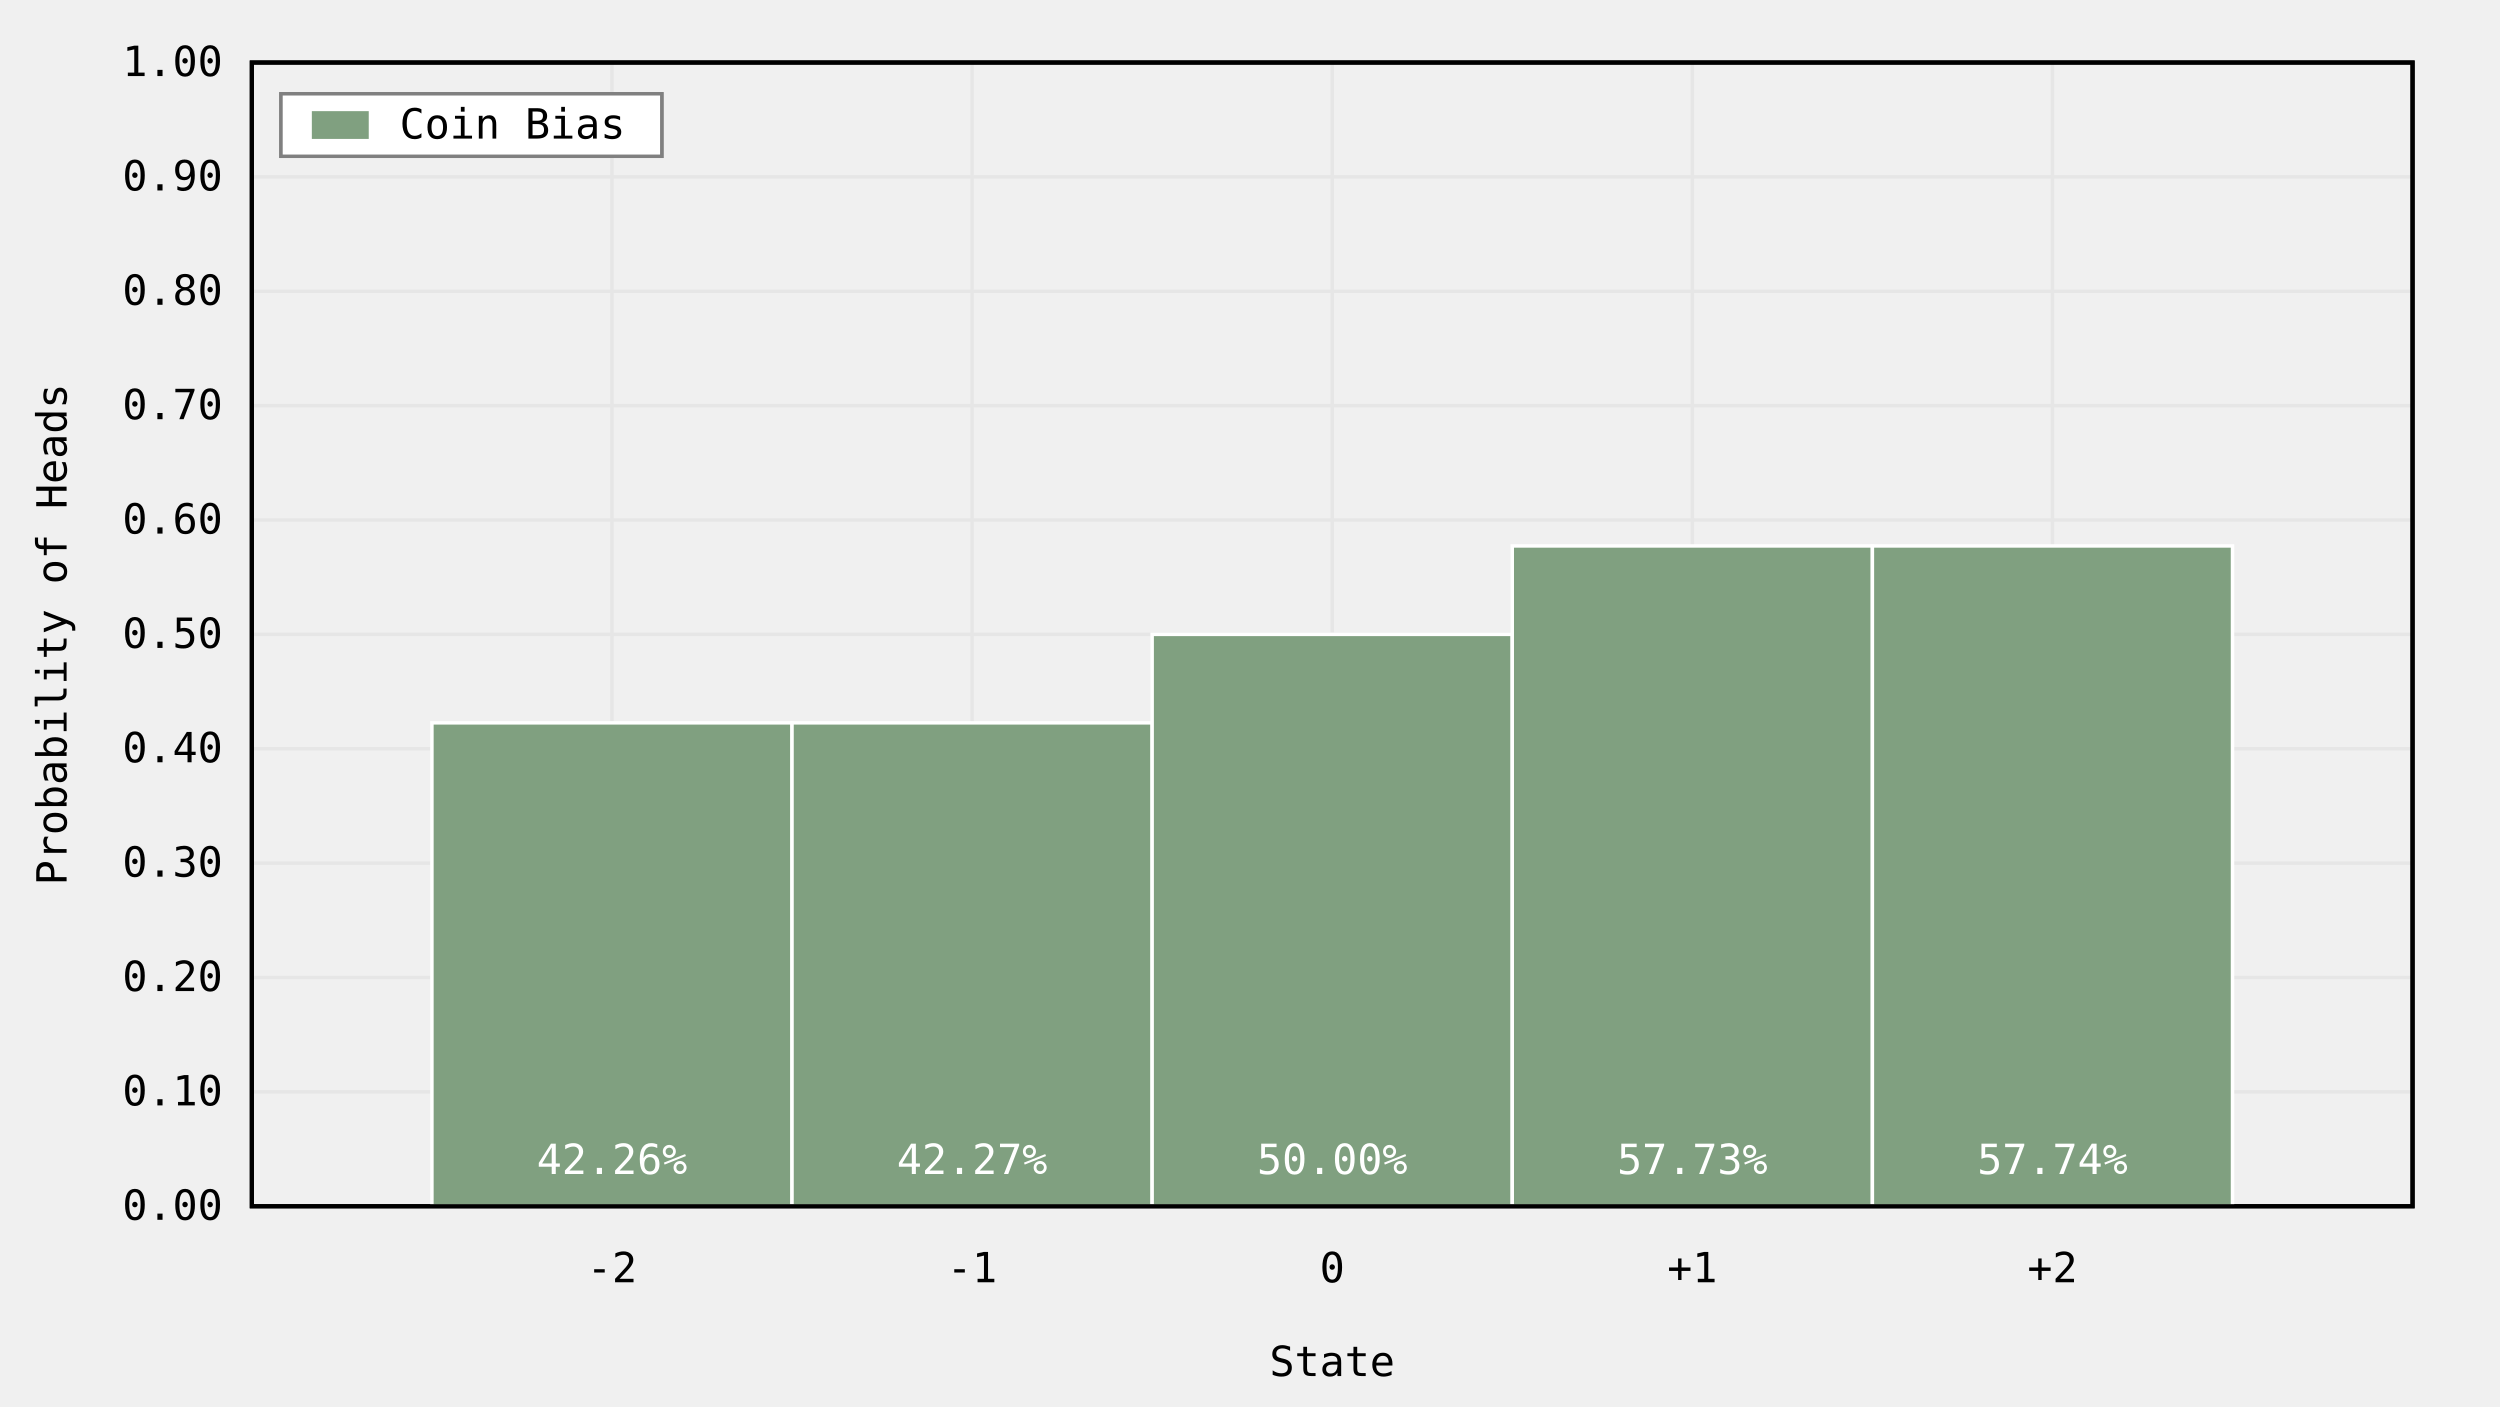
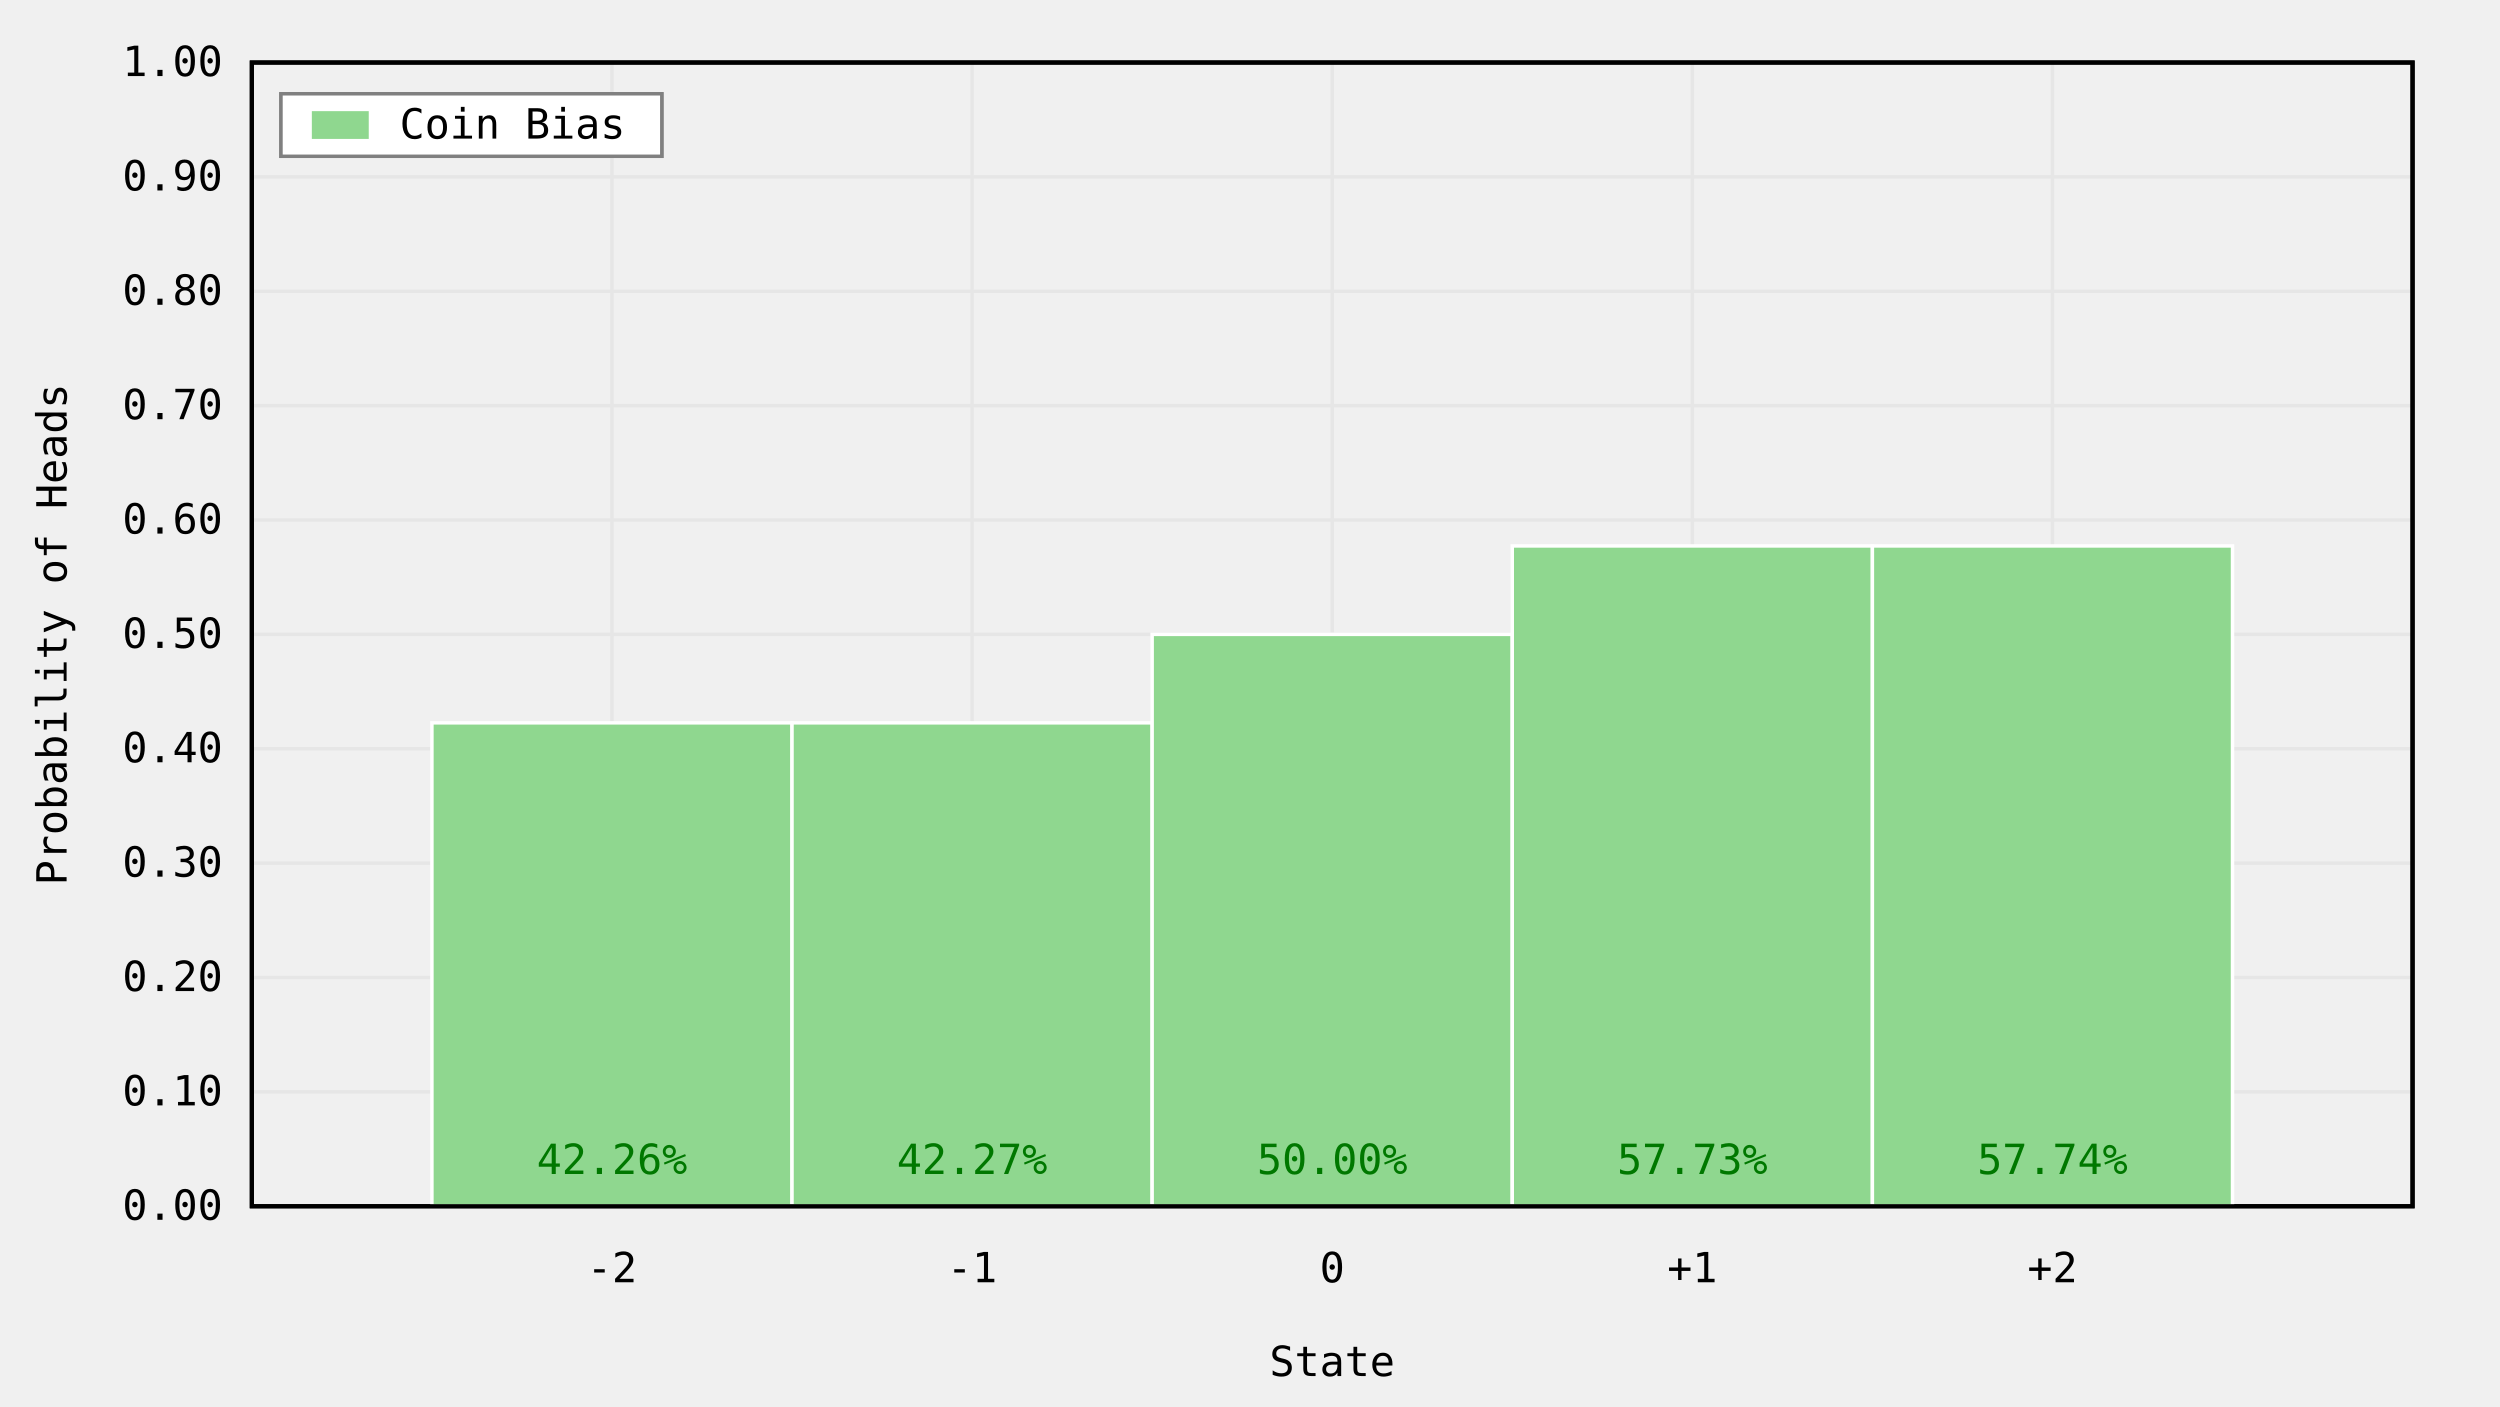
<svg xmlns="http://www.w3.org/2000/svg" xmlns:xlink="http://www.w3.org/1999/xlink" width="720" height="405" viewBox="0 0 720 405">
  <g id="gnuplot_canvas">
    <rect x="0" y="0" width="720" height="405" fill="none" />
    <defs>
      <circle id="gpDot" r="0.5" stroke-width="0.5" stroke="currentColor" />
      <path id="gpPt0" stroke-width="0.222" stroke="currentColor" d="M-1,0 h2 M0,-1 v2" />
      <path id="gpPt1" stroke-width="0.222" stroke="currentColor" d="M-1,-1 L1,1 M1,-1 L-1,1" />
      <path id="gpPt2" stroke-width="0.222" stroke="currentColor" d="M-1,0 L1,0 M0,-1 L0,1 M-1,-1 L1,1 M-1,1 L1,-1" />
      <rect id="gpPt3" stroke-width="0.222" stroke="currentColor" x="-1" y="-1" width="2" height="2" />
      <rect id="gpPt4" stroke-width="0.222" stroke="currentColor" fill="currentColor" x="-1" y="-1" width="2" height="2" />
      <circle id="gpPt5" stroke-width="0.222" stroke="currentColor" cx="0" cy="0" r="1" />
      <use xlink:href="#gpPt5" id="gpPt6" fill="currentColor" stroke="none" />
      <path id="gpPt7" stroke-width="0.222" stroke="currentColor" d="M0,-1.33 L-1.33,0.67 L1.33,0.67 z" />
      <use xlink:href="#gpPt7" id="gpPt8" fill="currentColor" stroke="none" />
      <use xlink:href="#gpPt7" id="gpPt9" stroke="currentColor" transform="rotate(180)" />
      <use xlink:href="#gpPt9" id="gpPt10" fill="currentColor" stroke="none" />
      <use xlink:href="#gpPt3" id="gpPt11" stroke="currentColor" transform="rotate(45)" />
      <use xlink:href="#gpPt11" id="gpPt12" fill="currentColor" stroke="none" />
      <path id="gpPt13" stroke-width="0.222" stroke="currentColor" d="M0,1.330 L1.265,0.411 L0.782,-1.067 L-0.782,-1.076 L-1.265,0.411 z" />
      <use xlink:href="#gpPt13" id="gpPt14" fill="currentColor" stroke="none" />
      <filter id="textbox" filterUnits="objectBoundingBox" x="0" y="0" height="1" width="1">
        <feFlood flood-color="white" flood-opacity="1" result="bgnd" />
        <feComposite in="SourceGraphic" in2="bgnd" operator="atop" />
      </filter>
      <filter id="greybox" filterUnits="objectBoundingBox" x="0" y="0" height="1" width="1">
        <feFlood flood-color="lightgrey" flood-opacity="1" result="grey" />
        <feComposite in="SourceGraphic" in2="grey" operator="atop" />
      </filter>
    </defs>
    <g fill="none" color="white" stroke="currentColor" stroke-width="1.00" stroke-linecap="butt" stroke-linejoin="miter">
</g>
    <g fill="none" color="white" stroke="currentColor" stroke-width="1.20" stroke-linecap="butt" stroke-linejoin="miter">
</g>
    <g fill="none" color="black" stroke="currentColor" stroke-width="1.20" stroke-linecap="butt" stroke-linejoin="miter">
</g>
    <g fill="none" color="black" stroke="black" stroke-width="1.00" stroke-linecap="butt" stroke-linejoin="miter">
</g>
    <g fill="none" color="black" stroke="currentColor" stroke-width="1.00" stroke-linecap="butt" stroke-linejoin="miter">
      <path stroke="rgb(230, 230, 230)" class="gridline" d="M72.53,347.40 L694.82,347.40  " />
    </g>
    <g fill="none" color="black" stroke="rgb(230, 230, 230)" stroke-width="1.20" stroke-linecap="butt" stroke-linejoin="miter">
</g>
    <g fill="none" color="black" stroke="currentColor" stroke-width="1.20" stroke-linecap="butt" stroke-linejoin="miter">
      <path stroke="black" d="M72.53,347.40 M694.82,347.40  " />
      <g transform="translate(64.14,351.30)" stroke="none" fill="black" font-family="monospace" font-size="12.00" text-anchor="end">
        <text>
          <tspan font-family="monospace">0.00</tspan>
        </text>
      </g>
    </g>
    <g fill="none" color="black" stroke="currentColor" stroke-width="1.20" stroke-linecap="butt" stroke-linejoin="miter">
</g>
    <g fill="none" color="black" stroke="black" stroke-width="1.00" stroke-linecap="butt" stroke-linejoin="miter">
</g>
    <g fill="none" color="black" stroke="currentColor" stroke-width="1.00" stroke-linecap="butt" stroke-linejoin="miter">
      <path stroke="rgb(230, 230, 230)" class="gridline" d="M72.53,314.46 L694.82,314.46  " />
    </g>
    <g fill="none" color="black" stroke="rgb(230, 230, 230)" stroke-width="1.20" stroke-linecap="butt" stroke-linejoin="miter">
</g>
    <g fill="none" color="black" stroke="currentColor" stroke-width="1.20" stroke-linecap="butt" stroke-linejoin="miter">
      <path stroke="black" d="M72.53,314.46 M694.82,314.46  " />
      <g transform="translate(64.14,318.36)" stroke="none" fill="black" font-family="monospace" font-size="12.00" text-anchor="end">
        <text>
          <tspan font-family="monospace">0.10</tspan>
        </text>
      </g>
    </g>
    <g fill="none" color="black" stroke="currentColor" stroke-width="1.20" stroke-linecap="butt" stroke-linejoin="miter">
</g>
    <g fill="none" color="black" stroke="black" stroke-width="1.00" stroke-linecap="butt" stroke-linejoin="miter">
</g>
    <g fill="none" color="black" stroke="currentColor" stroke-width="1.00" stroke-linecap="butt" stroke-linejoin="miter">
      <path stroke="rgb(230, 230, 230)" class="gridline" d="M72.53,281.52 L694.82,281.52  " />
    </g>
    <g fill="none" color="black" stroke="rgb(230, 230, 230)" stroke-width="1.20" stroke-linecap="butt" stroke-linejoin="miter">
</g>
    <g fill="none" color="black" stroke="currentColor" stroke-width="1.20" stroke-linecap="butt" stroke-linejoin="miter">
      <path stroke="black" d="M72.53,281.52 M694.82,281.52  " />
      <g transform="translate(64.14,285.42)" stroke="none" fill="black" font-family="monospace" font-size="12.00" text-anchor="end">
        <text>
          <tspan font-family="monospace">0.20</tspan>
        </text>
      </g>
    </g>
    <g fill="none" color="black" stroke="currentColor" stroke-width="1.20" stroke-linecap="butt" stroke-linejoin="miter">
</g>
    <g fill="none" color="black" stroke="black" stroke-width="1.00" stroke-linecap="butt" stroke-linejoin="miter">
</g>
    <g fill="none" color="black" stroke="currentColor" stroke-width="1.00" stroke-linecap="butt" stroke-linejoin="miter">
      <path stroke="rgb(230, 230, 230)" class="gridline" d="M72.53,248.58 L694.82,248.58  " />
    </g>
    <g fill="none" color="black" stroke="rgb(230, 230, 230)" stroke-width="1.20" stroke-linecap="butt" stroke-linejoin="miter">
</g>
    <g fill="none" color="black" stroke="currentColor" stroke-width="1.20" stroke-linecap="butt" stroke-linejoin="miter">
      <path stroke="black" d="M72.53,248.58 M694.82,248.58  " />
      <g transform="translate(64.14,252.48)" stroke="none" fill="black" font-family="monospace" font-size="12.00" text-anchor="end">
        <text>
          <tspan font-family="monospace">0.30</tspan>
        </text>
      </g>
    </g>
    <g fill="none" color="black" stroke="currentColor" stroke-width="1.20" stroke-linecap="butt" stroke-linejoin="miter">
</g>
    <g fill="none" color="black" stroke="black" stroke-width="1.00" stroke-linecap="butt" stroke-linejoin="miter">
</g>
    <g fill="none" color="black" stroke="currentColor" stroke-width="1.00" stroke-linecap="butt" stroke-linejoin="miter">
      <path stroke="rgb(230, 230, 230)" class="gridline" d="M72.53,215.64 L694.82,215.64  " />
    </g>
    <g fill="none" color="black" stroke="rgb(230, 230, 230)" stroke-width="1.20" stroke-linecap="butt" stroke-linejoin="miter">
</g>
    <g fill="none" color="black" stroke="currentColor" stroke-width="1.20" stroke-linecap="butt" stroke-linejoin="miter">
      <path stroke="black" d="M72.53,215.64 M694.82,215.64  " />
      <g transform="translate(64.14,219.54)" stroke="none" fill="black" font-family="monospace" font-size="12.00" text-anchor="end">
        <text>
          <tspan font-family="monospace">0.40</tspan>
        </text>
      </g>
    </g>
    <g fill="none" color="black" stroke="currentColor" stroke-width="1.20" stroke-linecap="butt" stroke-linejoin="miter">
</g>
    <g fill="none" color="black" stroke="black" stroke-width="1.00" stroke-linecap="butt" stroke-linejoin="miter">
</g>
    <g fill="none" color="black" stroke="currentColor" stroke-width="1.00" stroke-linecap="butt" stroke-linejoin="miter">
      <path stroke="rgb(230, 230, 230)" class="gridline" d="M72.53,182.70 L694.82,182.70  " />
    </g>
    <g fill="none" color="black" stroke="rgb(230, 230, 230)" stroke-width="1.20" stroke-linecap="butt" stroke-linejoin="miter">
</g>
    <g fill="none" color="black" stroke="currentColor" stroke-width="1.20" stroke-linecap="butt" stroke-linejoin="miter">
      <path stroke="black" d="M72.53,182.70 M694.82,182.70  " />
      <g transform="translate(64.14,186.60)" stroke="none" fill="black" font-family="monospace" font-size="12.00" text-anchor="end">
        <text>
          <tspan font-family="monospace">0.50</tspan>
        </text>
      </g>
    </g>
    <g fill="none" color="black" stroke="currentColor" stroke-width="1.20" stroke-linecap="butt" stroke-linejoin="miter">
</g>
    <g fill="none" color="black" stroke="black" stroke-width="1.00" stroke-linecap="butt" stroke-linejoin="miter">
</g>
    <g fill="none" color="black" stroke="currentColor" stroke-width="1.00" stroke-linecap="butt" stroke-linejoin="miter">
      <path stroke="rgb(230, 230, 230)" class="gridline" d="M72.53,149.77 L694.82,149.77  " />
    </g>
    <g fill="none" color="black" stroke="rgb(230, 230, 230)" stroke-width="1.20" stroke-linecap="butt" stroke-linejoin="miter">
</g>
    <g fill="none" color="black" stroke="currentColor" stroke-width="1.20" stroke-linecap="butt" stroke-linejoin="miter">
      <path stroke="black" d="M72.53,149.77 M694.82,149.77  " />
      <g transform="translate(64.14,153.67)" stroke="none" fill="black" font-family="monospace" font-size="12.00" text-anchor="end">
        <text>
          <tspan font-family="monospace">0.60</tspan>
        </text>
      </g>
    </g>
    <g fill="none" color="black" stroke="currentColor" stroke-width="1.20" stroke-linecap="butt" stroke-linejoin="miter">
</g>
    <g fill="none" color="black" stroke="black" stroke-width="1.00" stroke-linecap="butt" stroke-linejoin="miter">
</g>
    <g fill="none" color="black" stroke="currentColor" stroke-width="1.00" stroke-linecap="butt" stroke-linejoin="miter">
      <path stroke="rgb(230, 230, 230)" class="gridline" d="M72.53,116.83 L694.82,116.83  " />
    </g>
    <g fill="none" color="black" stroke="rgb(230, 230, 230)" stroke-width="1.20" stroke-linecap="butt" stroke-linejoin="miter">
</g>
    <g fill="none" color="black" stroke="currentColor" stroke-width="1.20" stroke-linecap="butt" stroke-linejoin="miter">
      <path stroke="black" d="M72.53,116.83 M694.82,116.83  " />
      <g transform="translate(64.14,120.73)" stroke="none" fill="black" font-family="monospace" font-size="12.00" text-anchor="end">
        <text>
          <tspan font-family="monospace">0.70</tspan>
        </text>
      </g>
    </g>
    <g fill="none" color="black" stroke="currentColor" stroke-width="1.20" stroke-linecap="butt" stroke-linejoin="miter">
</g>
    <g fill="none" color="black" stroke="black" stroke-width="1.00" stroke-linecap="butt" stroke-linejoin="miter">
</g>
    <g fill="none" color="black" stroke="currentColor" stroke-width="1.00" stroke-linecap="butt" stroke-linejoin="miter">
      <path stroke="rgb(230, 230, 230)" class="gridline" d="M72.53,83.89 L694.82,83.89  " />
    </g>
    <g fill="none" color="black" stroke="rgb(230, 230, 230)" stroke-width="1.20" stroke-linecap="butt" stroke-linejoin="miter">
</g>
    <g fill="none" color="black" stroke="currentColor" stroke-width="1.20" stroke-linecap="butt" stroke-linejoin="miter">
      <path stroke="black" d="M72.53,83.89 M694.82,83.89  " />
      <g transform="translate(64.14,87.79)" stroke="none" fill="black" font-family="monospace" font-size="12.00" text-anchor="end">
        <text>
          <tspan font-family="monospace">0.80</tspan>
        </text>
      </g>
    </g>
    <g fill="none" color="black" stroke="currentColor" stroke-width="1.20" stroke-linecap="butt" stroke-linejoin="miter">
</g>
    <g fill="none" color="black" stroke="black" stroke-width="1.00" stroke-linecap="butt" stroke-linejoin="miter">
</g>
    <g fill="none" color="black" stroke="currentColor" stroke-width="1.00" stroke-linecap="butt" stroke-linejoin="miter">
      <path stroke="rgb(230, 230, 230)" class="gridline" d="M72.53,50.95 L694.82,50.95  " />
    </g>
    <g fill="none" color="black" stroke="rgb(230, 230, 230)" stroke-width="1.20" stroke-linecap="butt" stroke-linejoin="miter">
</g>
    <g fill="none" color="black" stroke="currentColor" stroke-width="1.20" stroke-linecap="butt" stroke-linejoin="miter">
      <path stroke="black" d="M72.53,50.95 M694.82,50.95  " />
      <g transform="translate(64.14,54.85)" stroke="none" fill="black" font-family="monospace" font-size="12.00" text-anchor="end">
        <text>
          <tspan font-family="monospace">0.90</tspan>
        </text>
      </g>
    </g>
    <g fill="none" color="black" stroke="currentColor" stroke-width="1.20" stroke-linecap="butt" stroke-linejoin="miter">
</g>
    <g fill="none" color="black" stroke="black" stroke-width="1.00" stroke-linecap="butt" stroke-linejoin="miter">
</g>
    <g fill="none" color="black" stroke="currentColor" stroke-width="1.00" stroke-linecap="butt" stroke-linejoin="miter">
      <path stroke="rgb(230, 230, 230)" class="gridline" d="M72.53,18.01 L694.82,18.01  " />
    </g>
    <g fill="none" color="black" stroke="rgb(230, 230, 230)" stroke-width="1.20" stroke-linecap="butt" stroke-linejoin="miter">
</g>
    <g fill="none" color="black" stroke="currentColor" stroke-width="1.20" stroke-linecap="butt" stroke-linejoin="miter">
      <path stroke="black" d="M72.53,18.01 M694.82,18.01  " />
      <g transform="translate(64.14,21.91)" stroke="none" fill="black" font-family="monospace" font-size="12.00" text-anchor="end">
        <text>
          <tspan font-family="monospace">1.00</tspan>
        </text>
      </g>
    </g>
    <g fill="none" color="black" stroke="currentColor" stroke-width="1.20" stroke-linecap="butt" stroke-linejoin="miter">
</g>
    <g fill="none" color="black" stroke="black" stroke-width="1.00" stroke-linecap="butt" stroke-linejoin="miter">
</g>
    <g fill="none" color="black" stroke="currentColor" stroke-width="1.00" stroke-linecap="butt" stroke-linejoin="miter">
      <path stroke="rgb(230, 230, 230)" class="gridline" d="M176.25,347.40 L176.25,45.01 M176.25,27.01 L176.25,18.01  " />
    </g>
    <g fill="none" color="black" stroke="rgb(230, 230, 230)" stroke-width="1.20" stroke-linecap="butt" stroke-linejoin="miter">
</g>
    <g fill="none" color="black" stroke="currentColor" stroke-width="1.20" stroke-linecap="butt" stroke-linejoin="miter">
      <path stroke="black" d="M176.25,347.40 M176.25,18.01  " />
      <g transform="translate(176.25,369.30)" stroke="none" fill="black" font-family="monospace" font-size="12.00" text-anchor="middle">
        <text>
          <tspan font-family="monospace">-2</tspan>
        </text>
      </g>
    </g>
    <g fill="none" color="black" stroke="currentColor" stroke-width="1.20" stroke-linecap="butt" stroke-linejoin="miter">
</g>
    <g fill="none" color="black" stroke="black" stroke-width="1.00" stroke-linecap="butt" stroke-linejoin="miter">
</g>
    <g fill="none" color="black" stroke="currentColor" stroke-width="1.00" stroke-linecap="butt" stroke-linejoin="miter">
      <path stroke="rgb(230, 230, 230)" class="gridline" d="M279.96,347.40 L279.96,18.01  " />
    </g>
    <g fill="none" color="black" stroke="rgb(230, 230, 230)" stroke-width="1.20" stroke-linecap="butt" stroke-linejoin="miter">
</g>
    <g fill="none" color="black" stroke="currentColor" stroke-width="1.20" stroke-linecap="butt" stroke-linejoin="miter">
      <path stroke="black" d="M279.96,347.40 M279.96,18.01  " />
      <g transform="translate(279.96,369.30)" stroke="none" fill="black" font-family="monospace" font-size="12.00" text-anchor="middle">
        <text>
          <tspan font-family="monospace">-1</tspan>
        </text>
      </g>
    </g>
    <g fill="none" color="black" stroke="currentColor" stroke-width="1.20" stroke-linecap="butt" stroke-linejoin="miter">
</g>
    <g fill="none" color="black" stroke="black" stroke-width="1.00" stroke-linecap="butt" stroke-linejoin="miter">
</g>
    <g fill="none" color="black" stroke="currentColor" stroke-width="1.00" stroke-linecap="butt" stroke-linejoin="miter">
      <path stroke="rgb(230, 230, 230)" class="gridline" d="M383.68,347.40 L383.68,18.01  " />
    </g>
    <g fill="none" color="black" stroke="rgb(230, 230, 230)" stroke-width="1.20" stroke-linecap="butt" stroke-linejoin="miter">
</g>
    <g fill="none" color="black" stroke="currentColor" stroke-width="1.20" stroke-linecap="butt" stroke-linejoin="miter">
      <path stroke="black" d="M383.68,347.40 M383.68,18.01  " />
      <g transform="translate(383.68,369.30)" stroke="none" fill="black" font-family="monospace" font-size="12.00" text-anchor="middle">
        <text>
          <tspan font-family="monospace"> 0</tspan>
        </text>
      </g>
    </g>
    <g fill="none" color="black" stroke="currentColor" stroke-width="1.20" stroke-linecap="butt" stroke-linejoin="miter">
</g>
    <g fill="none" color="black" stroke="black" stroke-width="1.00" stroke-linecap="butt" stroke-linejoin="miter">
</g>
    <g fill="none" color="black" stroke="currentColor" stroke-width="1.00" stroke-linecap="butt" stroke-linejoin="miter">
      <path stroke="rgb(230, 230, 230)" class="gridline" d="M487.39,347.40 L487.39,18.01  " />
    </g>
    <g fill="none" color="black" stroke="rgb(230, 230, 230)" stroke-width="1.20" stroke-linecap="butt" stroke-linejoin="miter">
</g>
    <g fill="none" color="black" stroke="currentColor" stroke-width="1.20" stroke-linecap="butt" stroke-linejoin="miter">
      <path stroke="black" d="M487.39,347.40 M487.39,18.01  " />
      <g transform="translate(487.39,369.30)" stroke="none" fill="black" font-family="monospace" font-size="12.00" text-anchor="middle">
        <text>
          <tspan font-family="monospace">+1</tspan>
        </text>
      </g>
    </g>
    <g fill="none" color="black" stroke="currentColor" stroke-width="1.20" stroke-linecap="butt" stroke-linejoin="miter">
</g>
    <g fill="none" color="black" stroke="black" stroke-width="1.00" stroke-linecap="butt" stroke-linejoin="miter">
</g>
    <g fill="none" color="black" stroke="currentColor" stroke-width="1.00" stroke-linecap="butt" stroke-linejoin="miter">
      <path stroke="rgb(230, 230, 230)" class="gridline" d="M591.11,347.40 L591.11,18.01  " />
    </g>
    <g fill="none" color="black" stroke="rgb(230, 230, 230)" stroke-width="1.20" stroke-linecap="butt" stroke-linejoin="miter">
</g>
    <g fill="none" color="black" stroke="currentColor" stroke-width="1.20" stroke-linecap="butt" stroke-linejoin="miter">
      <path stroke="black" d="M591.11,347.40 M591.11,18.01  " />
      <g transform="translate(591.11,369.30)" stroke="none" fill="black" font-family="monospace" font-size="12.00" text-anchor="middle">
        <text>
          <tspan font-family="monospace">+2</tspan>
        </text>
      </g>
    </g>
    <g fill="none" color="black" stroke="currentColor" stroke-width="1.20" stroke-linecap="butt" stroke-linejoin="miter">
</g>
    <g fill="none" color="black" stroke="currentColor" stroke-width="1.20" stroke-linecap="butt" stroke-linejoin="miter">
      <path stroke="black" d="M72.53,18.01 L72.53,347.40 L694.82,347.40 L694.82,18.01 L72.53,18.01 Z  " />
    </g>
    <g fill="none" color="black" stroke="currentColor" stroke-width="1.20" stroke-linecap="butt" stroke-linejoin="miter">
      <g transform="translate(19.18,182.71) rotate(270)" stroke="none" fill="black" font-family="monospace" font-size="12.00" text-anchor="middle">
        <text>
          <tspan font-family="monospace">Probability of Heads</tspan>
        </text>
      </g>
    </g>
    <g fill="none" color="black" stroke="currentColor" stroke-width="1.20" stroke-linecap="butt" stroke-linejoin="miter">
      <g transform="translate(383.67,396.30)" stroke="none" fill="black" font-family="monospace" font-size="12.00" text-anchor="middle">
        <text>
          <tspan font-family="monospace">State</tspan>
        </text>
      </g>
    </g>
    <g fill="none" color="black" stroke="currentColor" stroke-width="1.20" stroke-linecap="butt" stroke-linejoin="miter">
</g>
    <g fill="none" color="black" stroke="currentColor" stroke-width="1.00" stroke-linecap="butt" stroke-linejoin="miter">
</g>
    <g fill="none" color="black" stroke="currentColor" stroke-width="1.00" stroke-linecap="butt" stroke-linejoin="miter">
      <path stroke="rgb(128, 128, 128)" d="M80.92,45.01 L80.92,27.01 L190.60,27.01 L190.60,45.01 L80.92,45.01 Z  " />
    </g>
    <g id="gnuplot_plot_1">
      <g fill="none" color="black" stroke="currentColor" stroke-width="1.00" stroke-linecap="butt" stroke-linejoin="miter">
        <g stroke="none" shape-rendering="crispEdges">
-           <polygon fill="rgb(128, 160, 128)" points="124.39,347.40 228.11,347.40 228.11,208.17 124.39,208.17 " />
+           <polygon fill="rgb(143, 215, 143)" points="124.39,347.40 228.11,347.40 228.11,208.17 124.39,208.17 " />
        </g>
        <path stroke="rgb(255, 255, 255)" d="M124.39,347.40 L124.39,208.18 L228.10,208.18 L228.10,347.40 L124.39,347.40 Z  " />
      </g>
      <g fill="none" color="black" stroke="currentColor" stroke-width="1.00" stroke-linecap="butt" stroke-linejoin="miter">
        <g stroke="none" shape-rendering="crispEdges">
-           <polygon fill="rgb(128, 160, 128)" points="228.10,347.40 331.83,347.40 331.83,208.17 228.10,208.17 " />
+           <polygon fill="rgb(143, 215, 143)" points="228.10,347.40 331.83,347.40 331.83,208.17 228.10,208.17 " />
        </g>
        <path stroke="rgb(255, 255, 255)" d="M228.10,347.40 L228.10,208.18 L331.82,208.18 L331.82,347.40 L228.10,347.40 Z  " />
      </g>
      <g fill="none" color="black" stroke="currentColor" stroke-width="1.00" stroke-linecap="butt" stroke-linejoin="miter">
        <g stroke="none" shape-rendering="crispEdges">
-           <polygon fill="rgb(128, 160, 128)" points="331.82,347.40 435.54,347.40 435.54,182.69 331.82,182.69 " />
+           <polygon fill="rgb(143, 215, 143)" points="331.82,347.40 435.54,347.40 435.54,182.69 331.82,182.69 " />
        </g>
        <path stroke="rgb(255, 255, 255)" d="M331.82,347.40 L331.82,182.70 L435.53,182.70 L435.53,347.40 L331.82,347.40 Z  " />
      </g>
      <g fill="none" color="black" stroke="currentColor" stroke-width="1.00" stroke-linecap="butt" stroke-linejoin="miter">
        <g stroke="none" shape-rendering="crispEdges">
-           <polygon fill="rgb(128, 160, 128)" points="435.53,347.40 539.26,347.40 539.26,157.22 435.53,157.22 " />
+           <polygon fill="rgb(143, 215, 143)" points="435.53,347.40 539.26,347.40 539.26,157.22 435.53,157.22 " />
        </g>
        <path stroke="rgb(255, 255, 255)" d="M435.53,347.40 L435.53,157.23 L539.25,157.23 L539.25,347.40 L435.53,347.40 Z  " />
      </g>
      <g fill="none" color="black" stroke="currentColor" stroke-width="1.00" stroke-linecap="butt" stroke-linejoin="miter">
        <g stroke="none" shape-rendering="crispEdges">
-           <polygon fill="rgb(128, 160, 128)" points="539.25,347.40 642.97,347.40 642.97,157.22 539.25,157.22 " />
+           <polygon fill="rgb(143, 215, 143)" points="539.25,347.40 642.97,347.40 642.97,157.22 539.25,157.22 " />
        </g>
        <path stroke="rgb(255, 255, 255)" d="M539.25,347.40 L539.25,157.23 L642.96,157.23 L642.96,347.40 L539.25,347.40 Z  " />
      </g>
      <g fill="none" color="black" stroke="currentColor" stroke-width="1.00" stroke-linecap="butt" stroke-linejoin="miter">
</g>
    </g>
    <g id="gnuplot_plot_2">
      <g fill="none" color="black" stroke="currentColor" stroke-width="1.00" stroke-linecap="butt" stroke-linejoin="miter">
- </g>
-     </g>
-     <g id="gnuplot_plot_3">
-       <g fill="none" color="black" stroke="currentColor" stroke-width="1.00" stroke-linecap="butt" stroke-linejoin="miter">
-         <g transform="translate(176.25,338.12)" stroke="none" fill="rgb(255,255,255)" font-family="monospace" font-size="12.00" text-anchor="middle">
+         <g transform="translate(72.53,338.12)" stroke="none" fill="rgb(0,120,0)" font-family="monospace" font-size="12.00" text-anchor="middle">
+           <text />
+         </g>
+         <g transform="translate(176.25,338.12)" stroke="none" fill="rgb(0,120,0)" font-family="monospace" font-size="12.00" text-anchor="middle">
          <text>
            <tspan font-family="monospace">42.26%</tspan>
          </text>
        </g>
-         <g transform="translate(279.96,338.12)" stroke="none" fill="rgb(255,255,255)" font-family="monospace" font-size="12.00" text-anchor="middle">
+         <g transform="translate(279.96,338.12)" stroke="none" fill="rgb(0,120,0)" font-family="monospace" font-size="12.00" text-anchor="middle">
          <text>
            <tspan font-family="monospace">42.27%</tspan>
          </text>
        </g>
-         <g transform="translate(383.68,338.12)" stroke="none" fill="rgb(255,255,255)" font-family="monospace" font-size="12.00" text-anchor="middle">
+         <g transform="translate(383.68,338.12)" stroke="none" fill="rgb(0,120,0)" font-family="monospace" font-size="12.00" text-anchor="middle">
          <text>
            <tspan font-family="monospace">50.00%</tspan>
          </text>
        </g>
-         <g transform="translate(487.39,338.12)" stroke="none" fill="rgb(255,255,255)" font-family="monospace" font-size="12.00" text-anchor="middle">
+         <g transform="translate(487.39,338.12)" stroke="none" fill="rgb(0,120,0)" font-family="monospace" font-size="12.00" text-anchor="middle">
          <text>
            <tspan font-family="monospace">57.73%</tspan>
          </text>
        </g>
-         <g transform="translate(591.11,338.12)" stroke="none" fill="rgb(255,255,255)" font-family="monospace" font-size="12.00" text-anchor="middle">
+         <g transform="translate(591.11,338.12)" stroke="none" fill="rgb(0,120,0)" font-family="monospace" font-size="12.00" text-anchor="middle">
          <text>
            <tspan font-family="monospace">57.74%</tspan>
          </text>
+         </g>
+         <g transform="translate(694.82,338.12)" stroke="none" fill="rgb(0,120,0)" font-family="monospace" font-size="12.00" text-anchor="middle">
+           <text />
        </g>
      </g>
    </g>
    <g stroke="none" shape-rendering="crispEdges">
      <polygon fill="white" points="80.92,45.01 190.60,45.01 190.60,27.01 80.92,27.01 " />
    </g>
    <g fill="none" color="black" stroke="currentColor" stroke-width="1.00" stroke-linecap="butt" stroke-linejoin="miter">
      <path stroke="rgb(128, 128, 128)" d="M80.92,45.01 L80.92,27.01 L190.60,27.01 L190.60,45.01 L80.92,45.01 Z  " />
    </g>
    <g id="gnuplot_plot_1">
      <g fill="none" color="black" stroke="currentColor" stroke-width="1.00" stroke-linecap="butt" stroke-linejoin="miter">
        <g transform="translate(115.09,39.91)" stroke="none" fill="black" font-family="monospace" font-size="12.00" text-anchor="start">
          <text>
            <tspan font-family="monospace">Coin Bias</tspan>
          </text>
        </g>
      </g>
      <g fill="none" color="black" stroke="currentColor" stroke-width="1.00" stroke-linecap="butt" stroke-linejoin="miter">
        <g stroke="none" shape-rendering="crispEdges">
-           <polygon fill="rgb(128, 160, 128)" points="89.31,40.51 106.70,40.51 106.70,31.51 89.31,31.51 " />
+           <polygon fill="rgb(143, 215, 143)" points="89.31,40.51 106.70,40.51 106.70,31.51 89.31,31.51 " />
        </g>
        <path stroke="rgb(255, 255, 255)" d="M89.31,40.51 L106.70,40.51 L106.70,31.51 L89.31,31.51 L89.31,40.51 Z  " />
      </g>
      <g fill="none" color="black" stroke="currentColor" stroke-width="1.00" stroke-linecap="butt" stroke-linejoin="miter">
</g>
    </g>
    <g id="gnuplot_plot_2">
      <g fill="none" color="black" stroke="currentColor" stroke-width="1.00" stroke-linecap="butt" stroke-linejoin="miter">
</g>
    </g>
-     <g id="gnuplot_plot_3">
-       <g fill="none" color="black" stroke="currentColor" stroke-width="1.00" stroke-linecap="butt" stroke-linejoin="miter">
- </g>
-     </g>
-     <g fill="none" color="white" stroke="rgb(255, 255, 255)" stroke-width="2.00" stroke-linecap="butt" stroke-linejoin="miter">
+     <g fill="none" color="white" stroke="rgb(  0, 120,   0)" stroke-width="2.00" stroke-linecap="butt" stroke-linejoin="miter">
</g>
    <g fill="none" color="black" stroke="currentColor" stroke-width="2.00" stroke-linecap="butt" stroke-linejoin="miter">
</g>
    <g fill="none" color="black" stroke="black" stroke-width="1.20" stroke-linecap="butt" stroke-linejoin="miter">
</g>
    <g fill="none" color="black" stroke="currentColor" stroke-width="1.20" stroke-linecap="butt" stroke-linejoin="miter">
      <path stroke="black" d="M72.53,18.01 L72.53,347.40 L694.82,347.40 L694.82,18.01 L72.53,18.01 Z  " />
    </g>
    <g fill="none" color="black" stroke="currentColor" stroke-width="1.20" stroke-linecap="butt" stroke-linejoin="miter">
</g>
  </g>
</svg>
